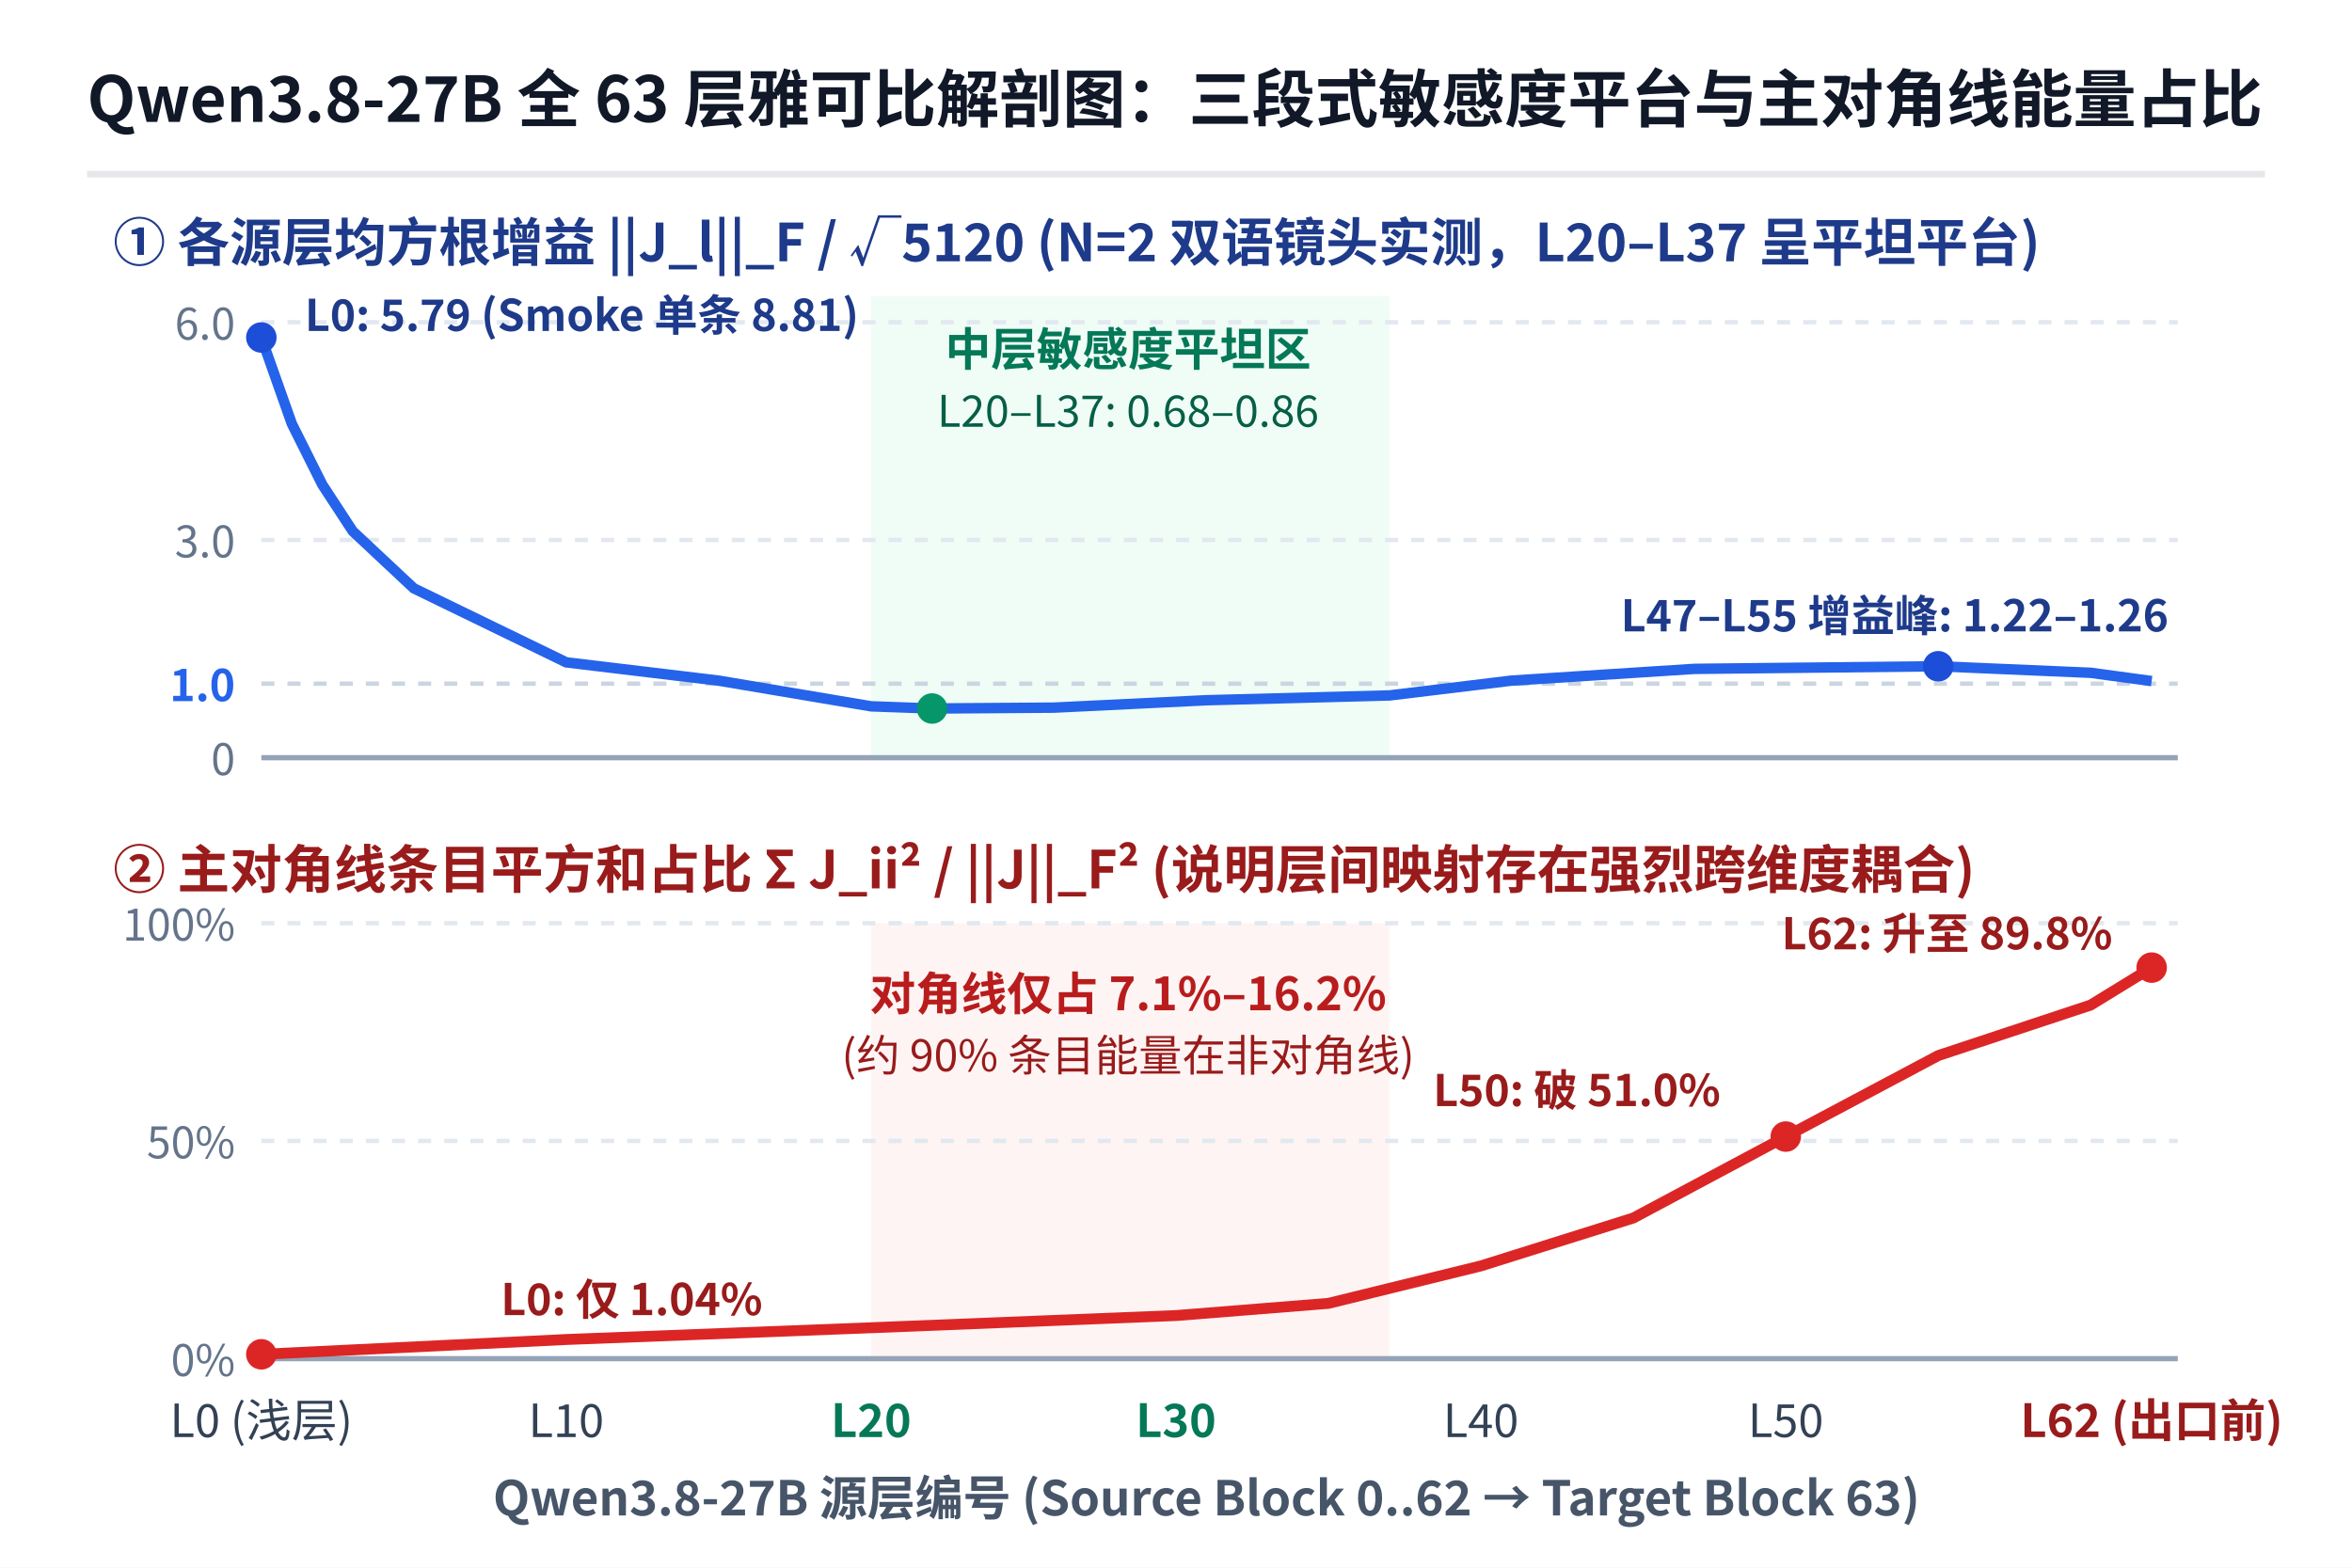
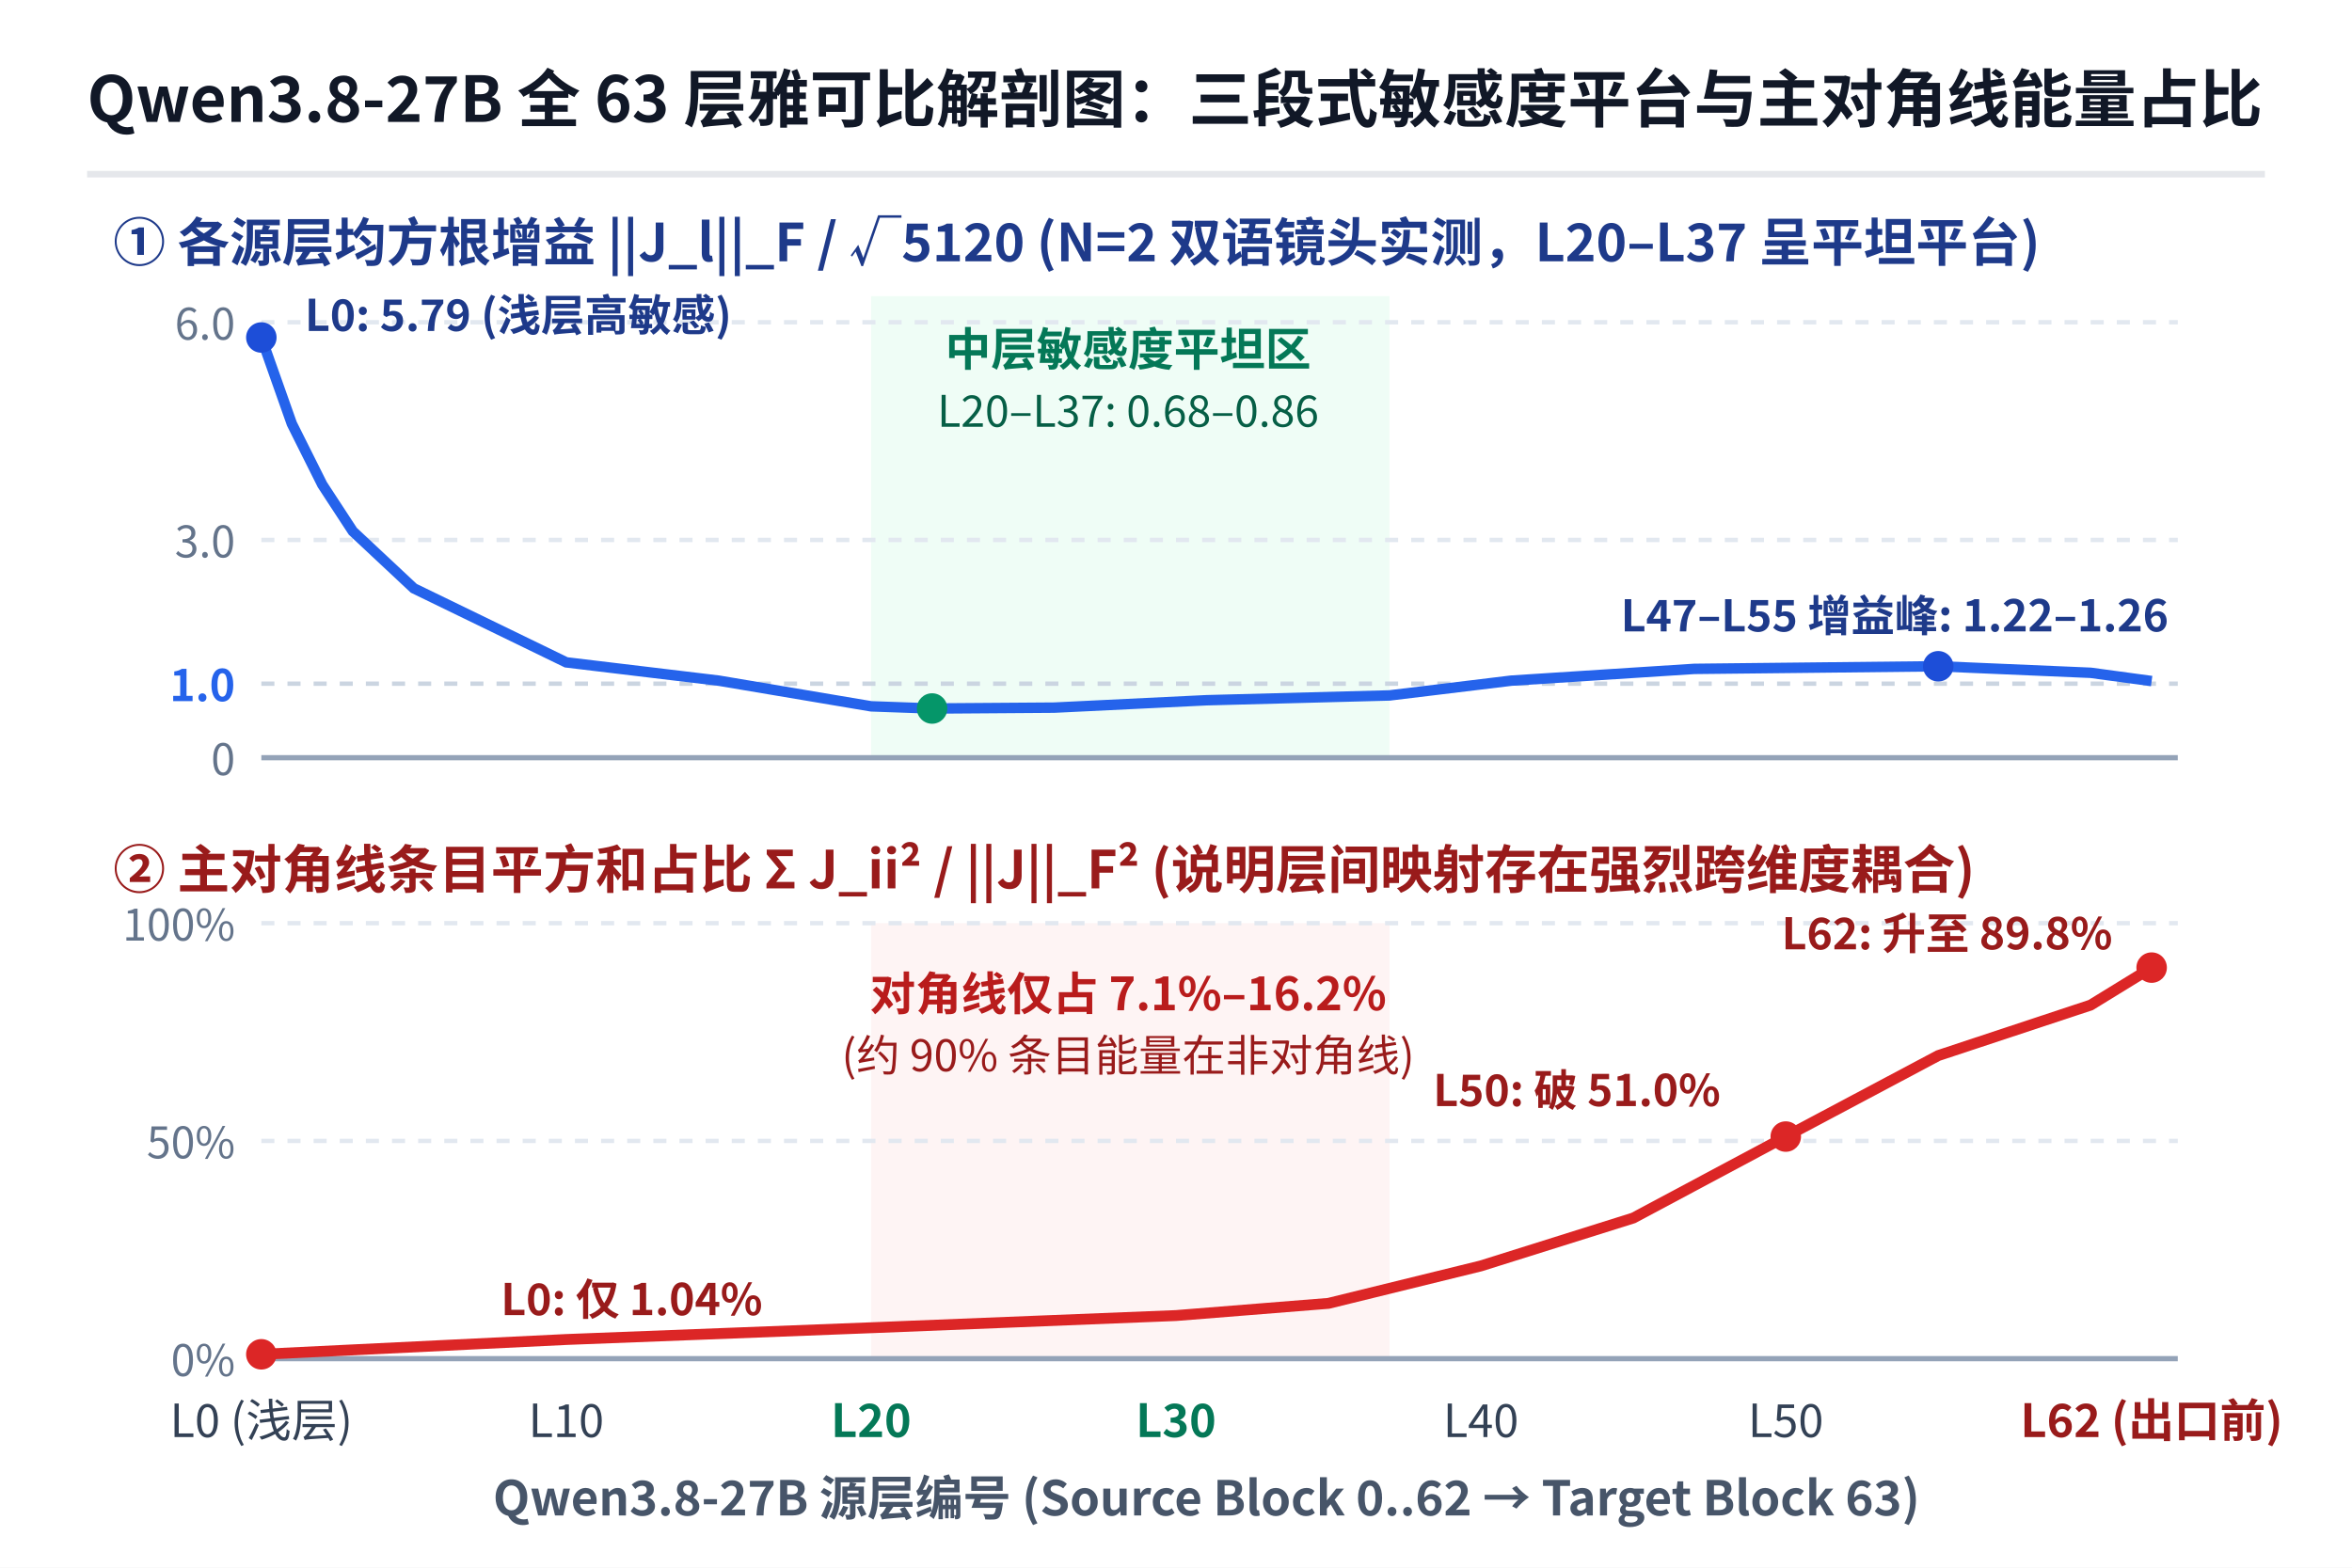
<svg xmlns="http://www.w3.org/2000/svg" viewBox="0 0 540 360" width="540" height="360" font-family="'WenQuanYi Micro Hei', 'Noto Sans CJK SC', sans-serif">
  <rect x="0" y="0" width="540" height="360" fill="#ffffff" />
  <text x="20" y="28" fill="#111827" font-size="14.5" font-weight="bold">Qwen3.8-27B 全 63 层雅可比解剖图：三段式敏感度平台与主对角线能量占比</text>
  <line x1="20" y1="40" x2="520" y2="40" stroke="#e5e7eb" stroke-width="1.5" />
  <text x="26" y="60" fill="#1e3a8a" font-size="12" font-weight="bold">① 各源层均方根增益 ||J_l||_F / √5120 (N=2 双语镜头实测，L20–L37 呈平坦平台)</text>
  <rect x="200" y="68" width="119" height="106" fill="#ecfdf5" opacity="0.85" />
  <text x="259" y="84" fill="#047857" font-size="10.5" font-weight="bold" text-anchor="middle">中层敏感度平坦区</text>
  <text x="259" y="98" fill="#065f46" font-size="10" text-anchor="middle">L20–L37: 0.68–0.86</text>
  <line x1="60" y1="174" x2="500" y2="174" stroke="#94a3b8" stroke-width="1.2" />
  <line x1="60" y1="157" x2="500" y2="157" stroke="#cbd5e1" stroke-width="1" stroke-dasharray="3 3" />
  <line x1="60" y1="124" x2="500" y2="124" stroke="#e2e8f0" stroke-width="1" stroke-dasharray="3 3" />
  <line x1="60" y1="74" x2="500" y2="74" stroke="#e2e8f0" stroke-width="1" stroke-dasharray="3 3" />
  <text x="54" y="178" fill="#64748b" font-size="10" text-anchor="end">0</text>
  <text x="54" y="161" fill="#2563eb" font-size="10" font-weight="bold" text-anchor="end">1.0</text>
  <text x="54" y="128" fill="#64748b" font-size="10" text-anchor="end">3.0</text>
  <text x="54" y="78" fill="#64748b" font-size="10" text-anchor="end">6.0</text>
  <polyline fill="none" stroke="#2563eb" stroke-width="2.4" points="60,77.5 67,97.3 74,111.3 81,122.0 95,135.1 130,152.1 165,156.3 200,162.2 214,162.7 242,162.5 277,160.8 319,159.7 347,156.3 389,153.6 445,153.0 480,154.5 494,156.4" />
  <circle cx="60" cy="77.5" r="3.5" fill="#1d4ed8" />
-   <text x="70" y="76" fill="#1e3a8a" font-size="10" font-weight="bold">L0: 5.79 (Smoke 单条 8.81)</text>
+   <text x="70" y="76" fill="#1e3a8a" font-size="10" font-weight="bold">L0: 5.79 (浅层高敏感)</text>
  <circle cx="214" cy="162.7" r="3.5" fill="#059669" />
  <circle cx="445" cy="153.0" r="3.5" fill="#1d4ed8" />
  <text x="435" y="145" fill="#1e3a8a" font-size="10" font-weight="bold" text-anchor="middle">L47–L55 增益峰: 1.22–1.26</text>
  <text x="26" y="204" fill="#991b1b" font-size="12" font-weight="bold">② 主对角线条目平方和占比 Σ J_ii² / ||J||_F² (说明层间映射存在强烈跨维度耦合)</text>
  <rect x="200" y="212" width="119" height="100" fill="#fef2f2" opacity="0.85" />
  <text x="259" y="232" fill="#b91c1c" font-size="10.5" font-weight="bold" text-anchor="middle">对角线仅占 7.1%–16.2%</text>
  <text x="259" y="246" fill="#991b1b" font-size="10" text-anchor="middle">(约 90% 条目能量在非对角线)</text>
  <line x1="60" y1="312" x2="500" y2="312" stroke="#94a3b8" stroke-width="1.2" />
  <line x1="60" y1="262" x2="500" y2="262" stroke="#e2e8f0" stroke-width="1" stroke-dasharray="3 3" />
  <line x1="60" y1="212" x2="500" y2="212" stroke="#e2e8f0" stroke-width="1" stroke-dasharray="3 3" />
  <text x="54" y="316" fill="#64748b" font-size="10" text-anchor="end">0%</text>
  <text x="54" y="266" fill="#64748b" font-size="10" text-anchor="end">50%</text>
  <text x="54" y="216" fill="#64748b" font-size="10" text-anchor="end">100%</text>
  <polyline fill="none" stroke="#dc2626" stroke-width="2.5" points="60,311.0 130,307.6 200,304.9 270,302.1 305,299.3 340,290.7 375,279.7 410,261.0 445,242.4 480,230.8 494,222.2" />
  <circle cx="60" cy="311.0" r="3.5" fill="#dc2626" />
  <text x="115" y="302" fill="#991b1b" font-size="10" font-weight="bold">L0: 仅 1.04%</text>
  <circle cx="410" cy="261.0" r="3.5" fill="#dc2626" />
  <text x="395" y="254" fill="#991b1b" font-size="10" font-weight="bold" text-anchor="end">L50: 破 51.0%</text>
  <circle cx="494" cy="222.2" r="3.5" fill="#dc2626" />
  <text x="485" y="218" fill="#991b1b" font-size="10" font-weight="bold" text-anchor="end">L62: 升至 89.8%</text>
  <text x="60" y="330" fill="#334155" font-size="10.5" text-anchor="middle">L0 (浅层)</text>
  <text x="130" y="330" fill="#334155" font-size="10.5" text-anchor="middle">L10</text>
  <text x="200" y="330" fill="#047857" font-size="10.5" font-weight="bold" text-anchor="middle">L20</text>
  <text x="270" y="330" fill="#047857" font-size="10.5" font-weight="bold" text-anchor="middle">L30</text>
  <text x="340" y="330" fill="#334155" font-size="10.5" text-anchor="middle">L40</text>
  <text x="410" y="330" fill="#334155" font-size="10.5" text-anchor="middle">L50</text>
  <text x="494" y="330" fill="#991b1b" font-size="10.5" font-weight="bold" text-anchor="middle">L62 (出口前)</text>
  <text x="277" y="348" fill="#475569" font-size="11" font-weight="bold" text-anchor="middle">Qwen3.8-27B 源层编号 (Source Block 0..62 → Target Block 63)</text>
</svg>
